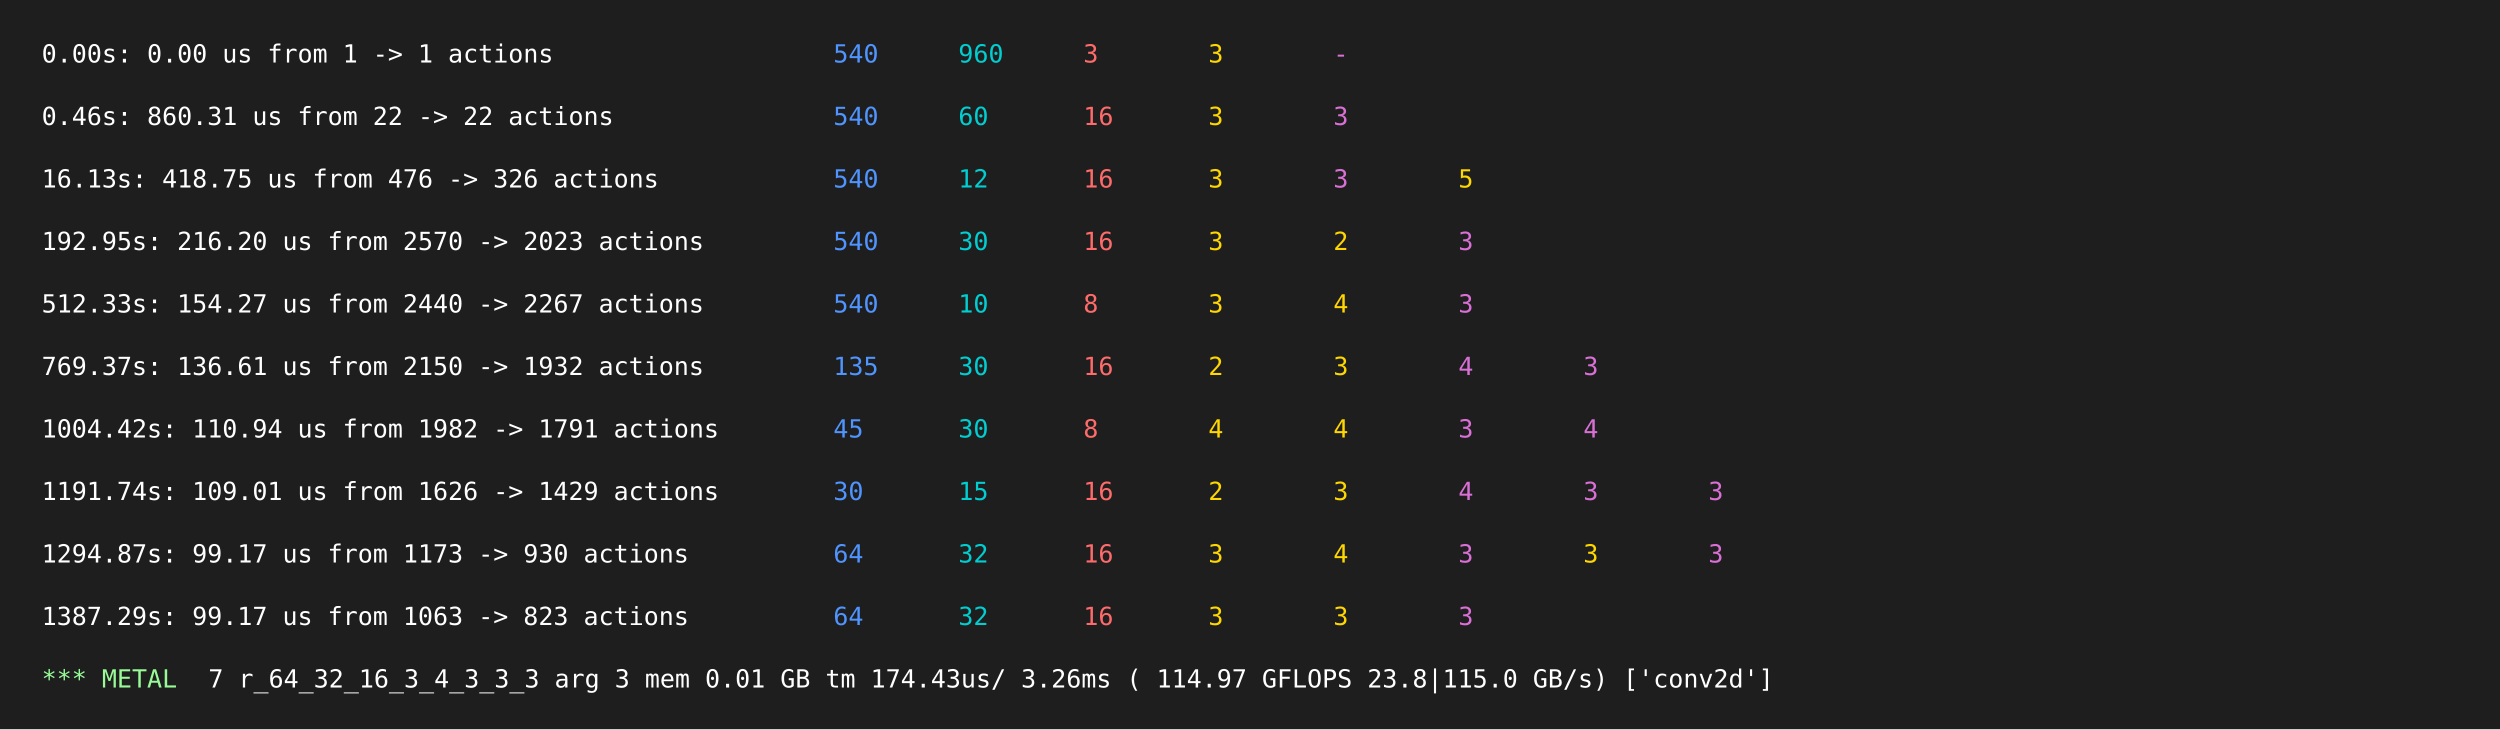
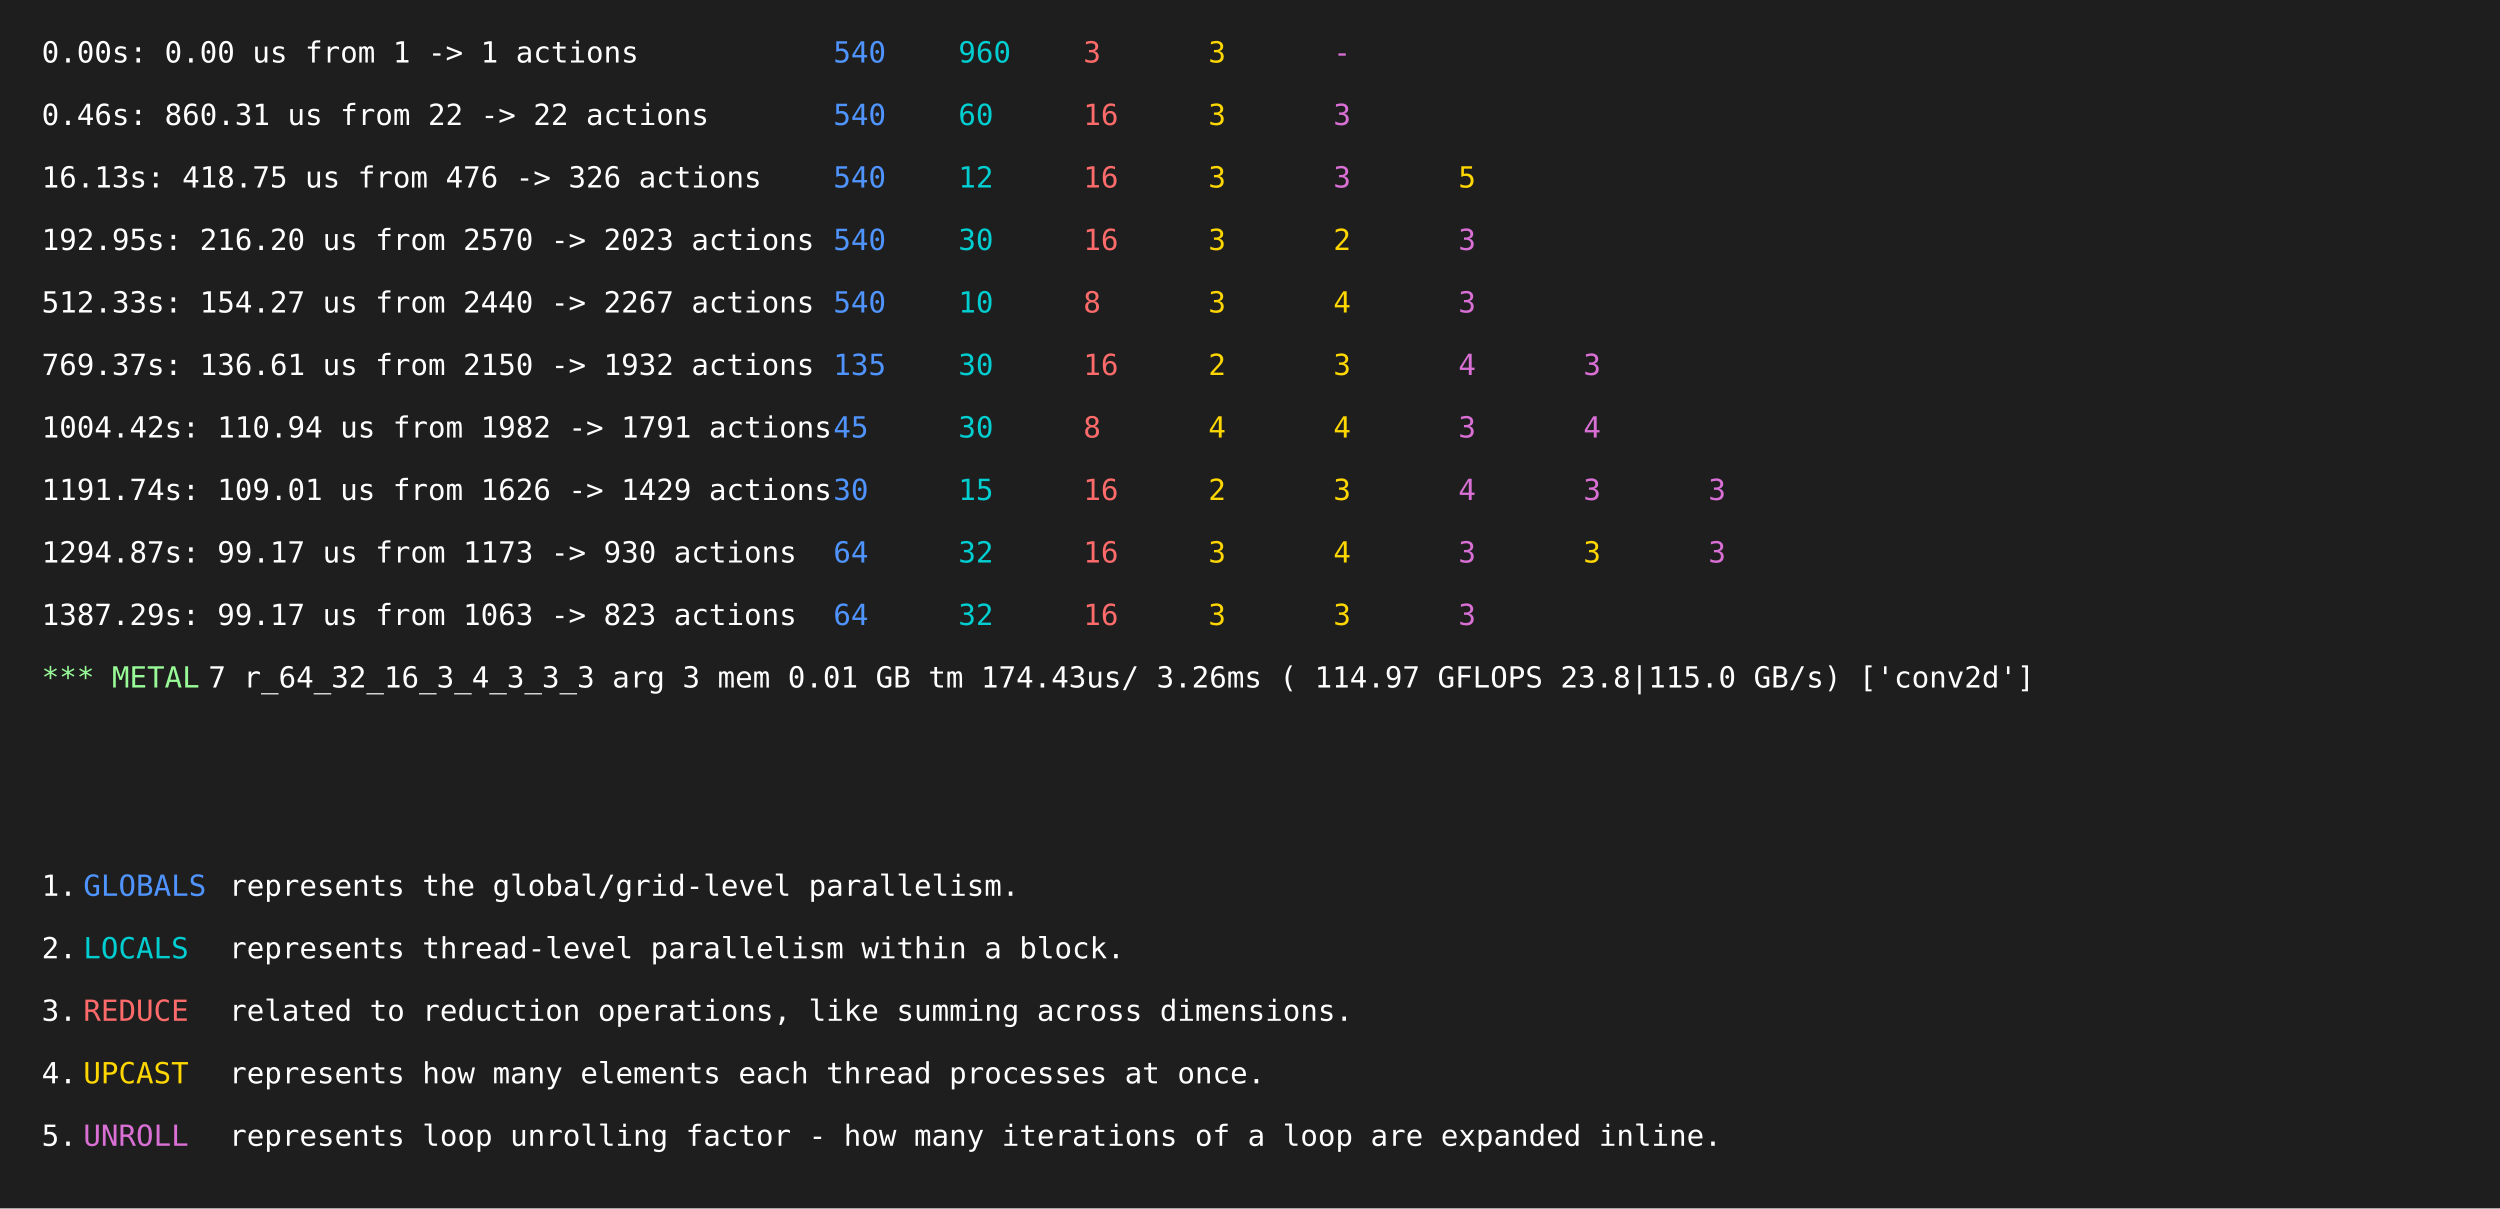
- <svg xmlns="http://www.w3.org/2000/svg" viewBox="0 0 1200 350">
+ <svg xmlns="http://www.w3.org/2000/svg" viewBox="0 0 1200 580">
  <rect width="100%" height="100%" fill="#1e1e1e" />
  <style>
    .monospace { font-family: monospace; }
    .log-text { fill: #ffffff; }
    .blue { fill: #4F94FF; }
    .cyan { fill: #00CED1; }
    .red { fill: #FF6B6B; }
    .yellow { fill: #FFD700; }
    .purple { fill: #DA70D6; }
    .green { fill: #98FB98; }
  </style>
-   <g class="monospace" font-size="12">
+   <g class="monospace" font-size="14">
    <text x="20" y="30" class="log-text">0.00s: 0.00 us from 1 -&gt; 1 actions</text>
    <text x="400" y="30" class="blue">540</text>
    <text x="460" y="30" class="cyan">960</text>
    <text x="520" y="30" class="red">3</text>
    <text x="580" y="30" class="yellow">3</text>
    <text x="640" y="30" class="purple">-</text>
    <text x="20" y="60" class="log-text">0.46s: 860.31 us from 22 -&gt; 22 actions</text>
    <text x="400" y="60" class="blue">540</text>
    <text x="460" y="60" class="cyan">60</text>
    <text x="520" y="60" class="red">16</text>
    <text x="580" y="60" class="yellow">3</text>
    <text x="640" y="60" class="purple">3</text>
    <text x="20" y="90" class="log-text">16.13s: 418.75 us from 476 -&gt; 326 actions</text>
    <text x="400" y="90" class="blue">540</text>
    <text x="460" y="90" class="cyan">12</text>
    <text x="520" y="90" class="red">16</text>
    <text x="580" y="90" class="yellow">3</text>
    <text x="640" y="90" class="purple">3</text>
    <text x="700" y="90" class="yellow">5</text>
    <text x="20" y="120" class="log-text">192.95s: 216.20 us from 2570 -&gt; 2023 actions</text>
    <text x="400" y="120" class="blue">540</text>
    <text x="460" y="120" class="cyan">30</text>
    <text x="520" y="120" class="red">16</text>
    <text x="580" y="120" class="yellow">3</text>
    <text x="640" y="120" class="yellow">2</text>
    <text x="700" y="120" class="purple">3</text>
    <text x="20" y="150" class="log-text">512.33s: 154.27 us from 2440 -&gt; 2267 actions</text>
    <text x="400" y="150" class="blue">540</text>
    <text x="460" y="150" class="cyan">10</text>
    <text x="520" y="150" class="red">8</text>
    <text x="580" y="150" class="yellow">3</text>
    <text x="640" y="150" class="yellow">4</text>
    <text x="700" y="150" class="purple">3</text>
    <text x="20" y="180" class="log-text">769.37s: 136.61 us from 2150 -&gt; 1932 actions</text>
    <text x="400" y="180" class="blue">135</text>
    <text x="460" y="180" class="cyan">30</text>
    <text x="520" y="180" class="red">16</text>
    <text x="580" y="180" class="yellow">2</text>
    <text x="640" y="180" class="yellow">3</text>
    <text x="700" y="180" class="purple">4</text>
    <text x="760" y="180" class="purple">3</text>
    <text x="20" y="210" class="log-text">1004.42s: 110.94 us from 1982 -&gt; 1791 actions</text>
    <text x="400" y="210" class="blue">45</text>
    <text x="460" y="210" class="cyan">30</text>
    <text x="520" y="210" class="red">8</text>
    <text x="580" y="210" class="yellow">4</text>
    <text x="640" y="210" class="yellow">4</text>
    <text x="700" y="210" class="purple">3</text>
    <text x="760" y="210" class="purple">4</text>
    <text x="20" y="240" class="log-text">1191.74s: 109.01 us from 1626 -&gt; 1429 actions</text>
    <text x="400" y="240" class="blue">30</text>
    <text x="460" y="240" class="cyan">15</text>
    <text x="520" y="240" class="red">16</text>
    <text x="580" y="240" class="yellow">2</text>
    <text x="640" y="240" class="yellow">3</text>
    <text x="700" y="240" class="purple">4</text>
    <text x="760" y="240" class="purple">3</text>
    <text x="820" y="240" class="purple">3</text>
    <text x="20" y="270" class="log-text">1294.87s: 99.17 us from 1173 -&gt; 930 actions</text>
    <text x="400" y="270" class="blue">64</text>
    <text x="460" y="270" class="cyan">32</text>
    <text x="520" y="270" class="red">16</text>
    <text x="580" y="270" class="yellow">3</text>
    <text x="640" y="270" class="yellow">4</text>
    <text x="700" y="270" class="purple">3</text>
    <text x="760" y="270" class="yellow">3</text>
    <text x="820" y="270" class="purple">3</text>
    <text x="20" y="300" class="log-text">1387.29s: 99.17 us from 1063 -&gt; 823 actions</text>
    <text x="400" y="300" class="blue">64</text>
    <text x="460" y="300" class="cyan">32</text>
    <text x="520" y="300" class="red">16</text>
    <text x="580" y="300" class="yellow">3</text>
    <text x="640" y="300" class="yellow">3</text>
    <text x="700" y="300" class="purple">3</text>
    <text x="20" y="330" class="green">*** METAL</text>
    <text x="100" y="330" class="log-text">7 r_64_32_16_3_4_3_3_3 arg 3 mem 0.01 GB tm 174.43us/ 3.26ms ( 114.97 GFLOPS 23.8|115.0 GB/s) ['conv2d']</text>
+     <text x="20" y="400" class="log-text"> </text>
+     <text x="20" y="430" class="log-text">1. </text>
+     <text x="40" y="430" class="blue">GLOBALS</text>
+     <text x="110" y="430" class="log-text">represents the global/grid-level parallelism.</text>
+     <text x="20" y="460" class="log-text">2. </text>
+     <text x="40" y="460" class="cyan">LOCALS</text>
+     <text x="110" y="460" class="log-text">represents thread-level parallelism within a block.</text>
+     <text x="20" y="490" class="log-text">3. </text>
+     <text x="40" y="490" class="red">REDUCE</text>
+     <text x="110" y="490" class="log-text">related to reduction operations, like summing across dimensions.</text>
+     <text x="20" y="520" class="log-text">4. </text>
+     <text x="40" y="520" class="yellow">UPCAST</text>
+     <text x="110" y="520" class="log-text">represents how many elements each thread processes at once.</text>
+     <text x="20" y="550" class="log-text">5. </text>
+     <text x="40" y="550" class="purple">UNROLL</text>
+     <text x="110" y="550" class="log-text">represents loop unrolling factor - how many iterations of a loop are expanded inline.</text>
  </g>
</svg>
